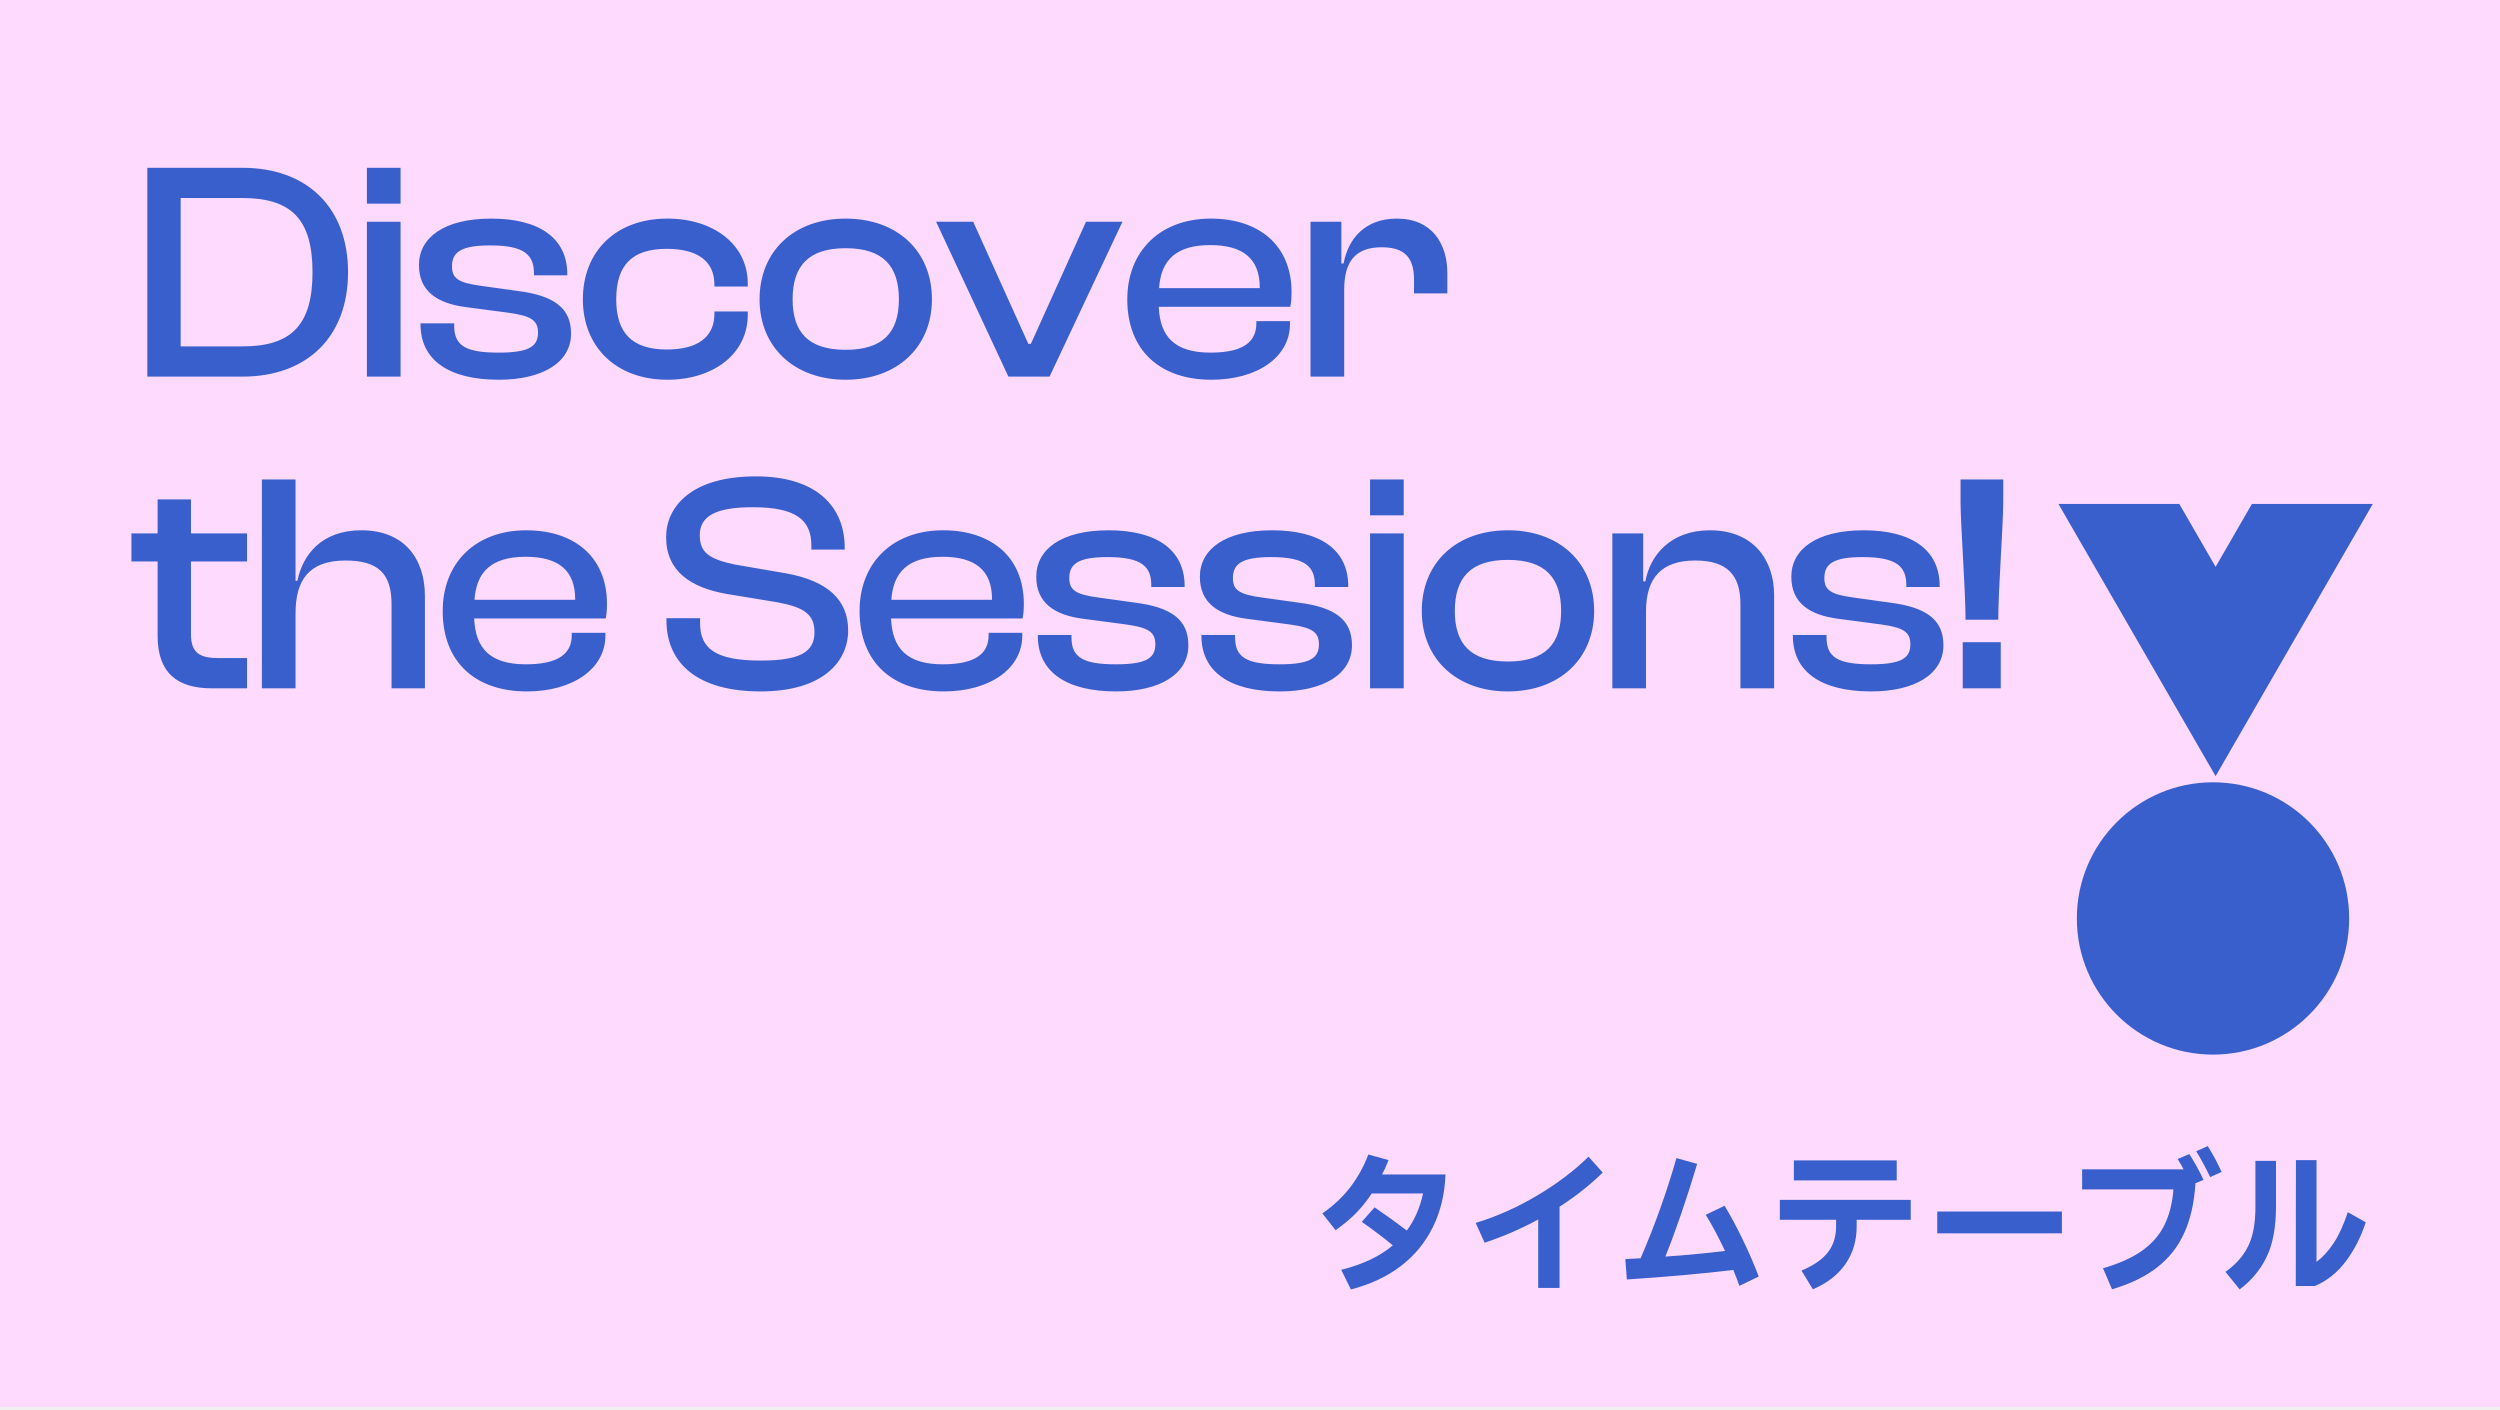
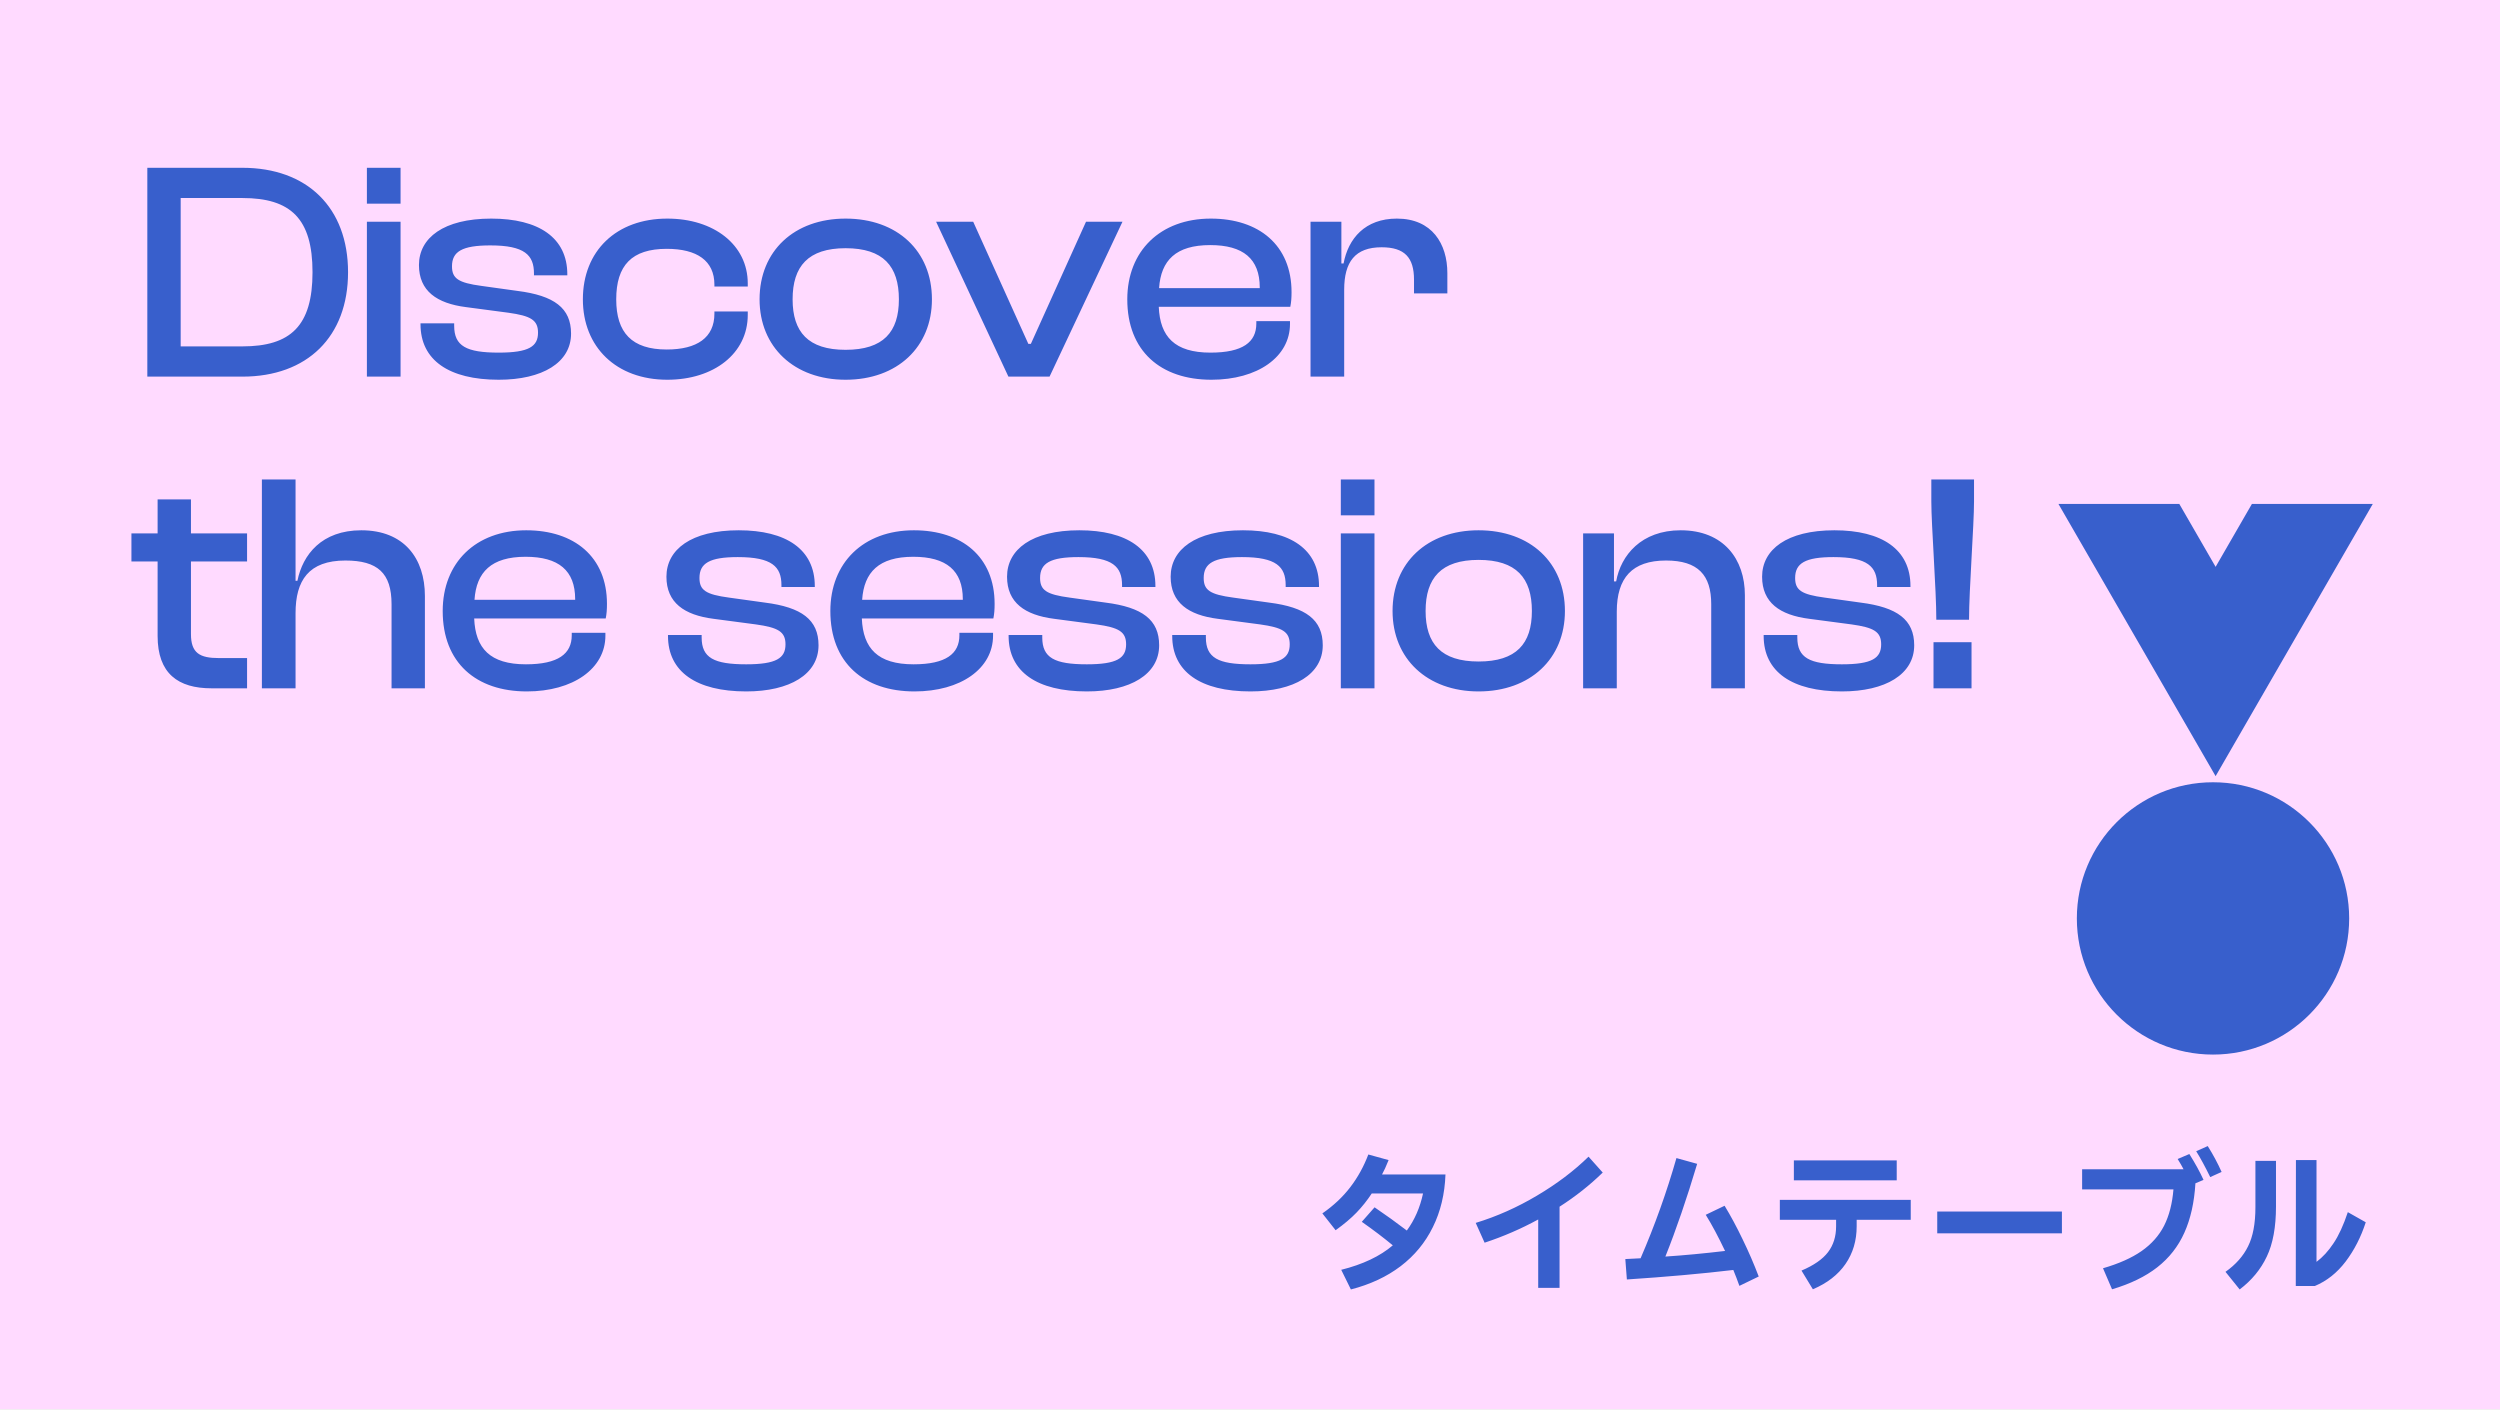
<svg xmlns="http://www.w3.org/2000/svg" width="385" height="217" viewBox="0 0 385 217" fill="none">
-   <g clip-path="url(#clip0_5956_26394)">
-     <rect width="385" height="216.703" fill="#FFDAFF" />
-     <path d="M37.328 58H22.688V25.84H37.328C47.312 25.84 53.6 31.984 53.6 41.92C53.6 51.856 47.312 58 37.328 58ZM37.328 30.496H27.824V53.344H37.328C44.768 53.344 48.128 50.176 48.128 41.92C48.128 33.664 44.768 30.496 37.328 30.496ZM61.687 31.36H56.502V25.84H61.687V31.36ZM61.687 58H56.502V34.144H61.687V58ZM76.807 58.48C69.127 58.48 64.759 55.456 64.759 49.936V49.792H69.943V50.176C69.943 53.296 71.815 54.304 76.807 54.304C81.463 54.304 82.855 53.344 82.855 51.232C82.855 49.264 81.703 48.64 78.295 48.16L71.767 47.296C67.255 46.72 64.519 44.8 64.519 40.816C64.519 36.64 68.311 33.664 75.655 33.664C82.951 33.664 87.367 36.592 87.367 42.256V42.4H82.231V42.112C82.231 39.28 80.791 37.792 75.511 37.792C71.143 37.792 69.607 38.752 69.607 41.008C69.607 42.88 70.567 43.552 74.167 44.032L79.687 44.8C85.351 45.52 87.943 47.44 87.943 51.376C87.943 55.84 83.527 58.48 76.807 58.48ZM102.771 58.48C94.899 58.48 89.763 53.44 89.763 46.096C89.763 38.656 94.899 33.664 102.771 33.664C109.923 33.664 115.155 37.696 115.155 43.648V44.128H110.019V43.84C110.019 40.144 107.331 38.32 102.675 38.32C97.299 38.32 94.899 40.864 94.899 46.096C94.899 51.232 97.299 53.824 102.675 53.824C107.331 53.824 110.019 52 110.019 48.304V47.968H115.155V48.496C115.155 54.448 109.923 58.48 102.771 58.48ZM130.221 58.48C122.301 58.48 116.973 53.44 116.973 46.096C116.973 38.656 122.301 33.664 130.221 33.664C138.189 33.664 143.517 38.656 143.517 46.096C143.517 53.44 138.189 58.48 130.221 58.48ZM130.221 53.872C136.029 53.872 138.429 51.136 138.429 46.096C138.429 41.008 136.029 38.224 130.221 38.224C124.461 38.224 122.061 41.008 122.061 46.096C122.061 51.136 124.461 53.872 130.221 53.872ZM161.631 58H155.295L144.159 34.144H149.871L158.367 52.96H158.751L167.247 34.144H172.863L161.631 58ZM186.562 58.48C178.738 58.48 173.602 54.064 173.602 46.096C173.602 38.656 178.69 33.664 186.466 33.664C193.858 33.664 198.898 37.744 198.898 44.992C198.898 45.856 198.85 46.528 198.706 47.248H178.45C178.642 51.856 180.898 54.304 186.418 54.304C191.41 54.304 193.474 52.672 193.474 49.84V49.456H198.658V49.888C198.658 54.976 193.666 58.48 186.562 58.48ZM186.37 37.744C181.09 37.744 178.786 40.096 178.498 44.368H194.002V44.272C194.002 39.856 191.458 37.744 186.37 37.744ZM207.005 58H201.821V34.144H206.573V40.576H206.909C207.629 36.736 210.221 33.664 215.117 33.664C220.541 33.664 222.893 37.552 222.893 42.064V45.184H217.757V43.072C217.757 39.664 216.317 38.08 212.765 38.08C208.685 38.08 207.005 40.336 207.005 44.608V58ZM38.048 106H32.576C27.44 106 24.272 103.744 24.272 97.936V86.464H20.24V82.144H24.272V76.912H29.408V82.144H38.048V86.464H29.408V97.648C29.408 100.576 30.752 101.344 33.728 101.344H38.048V106ZM45.515 106H40.331V73.84H45.515V89.44H45.803C46.619 85.408 49.547 81.664 55.643 81.664C62.219 81.664 65.435 85.984 65.435 91.792V106H60.299V93.04C60.299 88.24 58.139 86.32 53.195 86.32C47.531 86.32 45.515 89.392 45.515 94.432V106ZM81.136 106.48C73.312 106.48 68.176 102.064 68.176 94.096C68.176 86.656 73.264 81.664 81.04 81.664C88.432 81.664 93.472 85.744 93.472 92.992C93.472 93.856 93.424 94.528 93.28 95.248H73.024C73.216 99.856 75.472 102.304 80.992 102.304C85.984 102.304 88.048 100.672 88.048 97.84V97.456H93.232V97.888C93.232 102.976 88.24 106.48 81.136 106.48ZM80.944 85.744C75.664 85.744 73.36 88.096 73.072 92.368H88.576V92.272C88.576 87.856 86.032 85.744 80.944 85.744ZM117.126 106.48C107.526 106.48 102.63 102.256 102.63 95.488V95.2H107.814V95.968C107.814 99.808 110.07 101.728 117.126 101.728C123.27 101.728 125.43 100.384 125.43 97.36C125.43 94.576 123.798 93.52 119.718 92.752L111.846 91.456C106.422 90.496 102.582 88 102.582 82.72C102.582 78.064 106.422 73.36 116.406 73.36C125.814 73.36 130.086 78.064 130.086 84.352V84.64H124.95V84.016C124.95 80.08 122.598 78.112 115.926 78.112C110.07 78.112 107.766 79.552 107.766 82.432C107.766 85.216 109.398 86.128 113.19 86.944L121.014 88.288C127.446 89.44 130.614 92.368 130.614 97.072C130.614 101.968 126.63 106.48 117.126 106.48ZM145.334 106.48C137.51 106.48 132.374 102.064 132.374 94.096C132.374 86.656 137.462 81.664 145.238 81.664C152.63 81.664 157.67 85.744 157.67 92.992C157.67 93.856 157.622 94.528 157.478 95.248H137.222C137.414 99.856 139.67 102.304 145.19 102.304C150.182 102.304 152.246 100.672 152.246 97.84V97.456H157.43V97.888C157.43 102.976 152.438 106.48 145.334 106.48ZM145.142 85.744C139.862 85.744 137.558 88.096 137.27 92.368H152.774V92.272C152.774 87.856 150.23 85.744 145.142 85.744ZM171.873 106.48C164.193 106.48 159.825 103.456 159.825 97.936V97.792H165.009V98.176C165.009 101.296 166.881 102.304 171.873 102.304C176.529 102.304 177.921 101.344 177.921 99.232C177.921 97.264 176.769 96.64 173.361 96.16L166.833 95.296C162.321 94.72 159.585 92.8 159.585 88.816C159.585 84.64 163.377 81.664 170.721 81.664C178.017 81.664 182.433 84.592 182.433 90.256V90.4H177.297V90.112C177.297 87.28 175.857 85.792 170.577 85.792C166.209 85.792 164.673 86.752 164.673 89.008C164.673 90.88 165.633 91.552 169.233 92.032L174.753 92.8C180.417 93.52 183.009 95.44 183.009 99.376C183.009 103.84 178.593 106.48 171.873 106.48ZM197.069 106.48C189.389 106.48 185.021 103.456 185.021 97.936V97.792H190.205V98.176C190.205 101.296 192.077 102.304 197.069 102.304C201.725 102.304 203.117 101.344 203.117 99.232C203.117 97.264 201.965 96.64 198.557 96.16L192.029 95.296C187.517 94.72 184.781 92.8 184.781 88.816C184.781 84.64 188.573 81.664 195.917 81.664C203.213 81.664 207.629 84.592 207.629 90.256V90.4H202.493V90.112C202.493 87.28 201.053 85.792 195.773 85.792C191.405 85.792 189.869 86.752 189.869 89.008C189.869 90.88 190.829 91.552 194.429 92.032L199.949 92.8C205.613 93.52 208.205 95.44 208.205 99.376C208.205 103.84 203.789 106.48 197.069 106.48ZM216.17 79.36H210.986V73.84H216.17V79.36ZM216.17 106H210.986V82.144H216.17V106ZM232.202 106.48C224.282 106.48 218.954 101.44 218.954 94.096C218.954 86.656 224.282 81.664 232.202 81.664C240.17 81.664 245.498 86.656 245.498 94.096C245.498 101.44 240.17 106.48 232.202 106.48ZM232.202 101.872C238.01 101.872 240.41 99.136 240.41 94.096C240.41 89.008 238.01 86.224 232.202 86.224C226.442 86.224 224.042 89.008 224.042 94.096C224.042 99.136 226.442 101.872 232.202 101.872ZM253.484 106H248.3V82.144H253.052V89.536H253.388C254.108 85.504 257.276 81.664 263.324 81.664C269.948 81.664 273.212 86.128 273.212 91.648V106H268.028V93.04C268.028 88.576 266.012 86.32 261.068 86.32C255.836 86.32 253.484 89.008 253.484 94.192V106ZM288.151 106.48C280.471 106.48 276.103 103.456 276.103 97.936V97.792H281.287V98.176C281.287 101.296 283.159 102.304 288.151 102.304C292.807 102.304 294.199 101.344 294.199 99.232C294.199 97.264 293.047 96.64 289.639 96.16L283.111 95.296C278.599 94.72 275.863 92.8 275.863 88.816C275.863 84.64 279.655 81.664 286.999 81.664C294.295 81.664 298.711 84.592 298.711 90.256V90.4H293.575V90.112C293.575 87.28 292.135 85.792 286.855 85.792C282.487 85.792 280.951 86.752 280.951 89.008C280.951 90.88 281.911 91.552 285.511 92.032L291.031 92.8C296.695 93.52 299.287 95.44 299.287 99.376C299.287 103.84 294.871 106.48 288.151 106.48ZM307.732 95.44H302.692C302.692 90.784 301.924 80.896 301.924 77.2V73.84H308.5V77.2C308.5 80.896 307.732 90.832 307.732 95.44ZM308.116 106H302.26V98.896H308.116V106Z" fill="#385FCC" />
-     <path d="M222.604 180.865C222.492 183.889 221.844 186.593 220.66 188.977C219.492 191.361 217.836 193.369 215.692 195.001C213.564 196.617 211.012 197.809 208.036 198.577L206.548 195.553C209.876 194.721 212.524 193.465 214.492 191.785C213.084 190.617 211.492 189.409 209.716 188.161L211.684 185.929C213.428 187.113 215.084 188.305 216.652 189.505C217.852 187.873 218.684 185.969 219.148 183.793H211.252C210.548 184.865 209.764 185.849 208.9 186.745C208.052 187.625 206.98 188.529 205.684 189.457L203.644 186.865C205.356 185.681 206.788 184.337 207.94 182.833C209.092 181.329 210.02 179.649 210.724 177.793L213.844 178.657C213.46 179.617 213.124 180.353 212.836 180.865H222.604ZM246.82 180.577C244.836 182.513 242.62 184.265 240.172 185.833V198.337H236.884V187.801C234.244 189.241 231.492 190.433 228.628 191.377L227.26 188.329C230.508 187.337 233.652 185.937 236.692 184.129C239.748 182.321 242.396 180.321 244.636 178.129L246.82 180.577ZM267.867 198.025C267.579 197.209 267.267 196.393 266.931 195.577C262.083 196.153 256.619 196.641 250.539 197.041L250.299 193.897C250.811 193.881 251.595 193.841 252.651 193.777C254.843 188.705 256.683 183.561 258.171 178.345L261.363 179.233C259.763 184.593 258.131 189.353 256.467 193.513C259.363 193.321 262.427 193.033 265.659 192.649C264.619 190.457 263.627 188.601 262.683 187.081L265.587 185.689C266.547 187.273 267.475 189.001 268.371 190.873C269.283 192.745 270.107 194.649 270.843 196.585L267.867 198.025ZM276.255 178.705H292.095V181.777H276.255V178.705ZM294.255 184.777V187.849H285.927V188.857C285.927 191.065 285.351 193.001 284.199 194.665C283.063 196.313 281.391 197.609 279.183 198.553L277.431 195.673C279.319 194.873 280.679 193.929 281.511 192.841C282.343 191.753 282.759 190.425 282.759 188.857V187.849H274.095V184.777H294.255ZM317.535 189.937H298.335V186.577H317.535V189.937ZM339.991 176.497C340.807 177.793 341.519 179.121 342.127 180.481L340.375 181.273C339.591 179.673 338.871 178.345 338.215 177.289L339.991 176.497ZM337.159 177.721C338.071 179.177 338.799 180.505 339.343 181.705L338.095 182.233C337.919 185.177 337.351 187.713 336.391 189.841C335.447 191.953 334.055 193.729 332.215 195.169C330.391 196.593 328.071 197.721 325.255 198.553L323.863 195.313C326.295 194.609 328.271 193.729 329.791 192.673C331.327 191.601 332.487 190.297 333.271 188.761C334.055 187.209 334.535 185.345 334.711 183.169H320.647V180.073H336.271C336.031 179.609 335.727 179.081 335.359 178.489L337.159 177.721ZM364.326 188.233C363.59 190.505 362.558 192.521 361.23 194.281C359.902 196.025 358.318 197.281 356.478 198.049H353.55L353.574 178.657H356.742V194.329C357.702 193.609 358.574 192.657 359.358 191.473C360.158 190.289 360.894 188.689 361.566 186.673L364.326 188.233ZM347.334 178.777H350.502V185.809C350.502 188.977 350.03 191.545 349.086 193.513C348.158 195.481 346.766 197.169 344.91 198.577L342.726 195.865C344.31 194.745 345.47 193.433 346.206 191.929C346.958 190.425 347.334 188.425 347.334 185.929V178.777Z" fill="#385FCC" />
-     <path d="M341.204 87.296L346.793 77.609H365.407L341.204 119.527L317 77.609H335.615L341.204 87.296Z" fill="#385FCC" />
-     <path d="M340.804 162.409C352.384 162.409 361.772 153.022 361.772 141.441C361.772 129.861 352.384 120.473 340.804 120.473C329.223 120.473 319.835 129.861 319.835 141.441C319.835 153.022 329.223 162.409 340.804 162.409Z" fill="#385FCC" />
-   </g>
-   <defs>
-     <clipPath id="clip0_5956_26394">
-       <rect width="385" height="216.703" fill="white" />
-     </clipPath>
-   </defs>
+   <rect width="385" height="217" fill="#FFDAFF" />
+   <path d="M37.328 58H22.688V25.84H37.328C47.312 25.84 53.6 31.984 53.6 41.92C53.6 51.856 47.312 58 37.328 58ZM37.328 30.496H27.824V53.344H37.328C44.768 53.344 48.128 50.176 48.128 41.92C48.128 33.664 44.768 30.496 37.328 30.496ZM61.687 31.36H56.502V25.84H61.687V31.36ZM61.687 58H56.502V34.144H61.687V58ZM76.807 58.48C69.127 58.48 64.759 55.456 64.759 49.936V49.792H69.943V50.176C69.943 53.296 71.815 54.304 76.807 54.304C81.463 54.304 82.855 53.344 82.855 51.232C82.855 49.264 81.703 48.64 78.295 48.16L71.767 47.296C67.255 46.72 64.519 44.8 64.519 40.816C64.519 36.64 68.311 33.664 75.655 33.664C82.951 33.664 87.367 36.592 87.367 42.256V42.4H82.231V42.112C82.231 39.28 80.791 37.792 75.511 37.792C71.143 37.792 69.607 38.752 69.607 41.008C69.607 42.88 70.567 43.552 74.167 44.032L79.687 44.8C85.351 45.52 87.943 47.44 87.943 51.376C87.943 55.84 83.527 58.48 76.807 58.48ZM102.771 58.48C94.899 58.48 89.763 53.44 89.763 46.096C89.763 38.656 94.899 33.664 102.771 33.664C109.923 33.664 115.155 37.696 115.155 43.648V44.128H110.019V43.84C110.019 40.144 107.331 38.32 102.675 38.32C97.299 38.32 94.899 40.864 94.899 46.096C94.899 51.232 97.299 53.824 102.675 53.824C107.331 53.824 110.019 52 110.019 48.304V47.968H115.155V48.496C115.155 54.448 109.923 58.48 102.771 58.48ZM130.221 58.48C122.301 58.48 116.973 53.44 116.973 46.096C116.973 38.656 122.301 33.664 130.221 33.664C138.189 33.664 143.517 38.656 143.517 46.096C143.517 53.44 138.189 58.48 130.221 58.48ZM130.221 53.872C136.029 53.872 138.429 51.136 138.429 46.096C138.429 41.008 136.029 38.224 130.221 38.224C124.461 38.224 122.061 41.008 122.061 46.096C122.061 51.136 124.461 53.872 130.221 53.872ZM161.631 58H155.295L144.159 34.144H149.871L158.367 52.96H158.751L167.247 34.144H172.863L161.631 58ZM186.562 58.48C178.738 58.48 173.602 54.064 173.602 46.096C173.602 38.656 178.69 33.664 186.466 33.664C193.858 33.664 198.898 37.744 198.898 44.992C198.898 45.856 198.85 46.528 198.706 47.248H178.45C178.642 51.856 180.898 54.304 186.418 54.304C191.41 54.304 193.474 52.672 193.474 49.84V49.456H198.658V49.888C198.658 54.976 193.666 58.48 186.562 58.48ZM186.37 37.744C181.09 37.744 178.786 40.096 178.498 44.368H194.002V44.272C194.002 39.856 191.458 37.744 186.37 37.744ZM207.005 58H201.821V34.144H206.573V40.576H206.909C207.629 36.736 210.221 33.664 215.117 33.664C220.541 33.664 222.893 37.552 222.893 42.064V45.184H217.757V43.072C217.757 39.664 216.317 38.08 212.765 38.08C208.685 38.08 207.005 40.336 207.005 44.608V58ZM38.048 106H32.576C27.44 106 24.272 103.744 24.272 97.936V86.464H20.24V82.144H24.272V76.912H29.408V82.144H38.048V86.464H29.408V97.648C29.408 100.576 30.752 101.344 33.728 101.344H38.048V106ZM45.515 106H40.331V73.84H45.515V89.44H45.803C46.619 85.408 49.547 81.664 55.643 81.664C62.219 81.664 65.435 85.984 65.435 91.792V106H60.299V93.04C60.299 88.24 58.139 86.32 53.195 86.32C47.531 86.32 45.515 89.392 45.515 94.432V106ZM81.136 106.48C73.312 106.48 68.176 102.064 68.176 94.096C68.176 86.656 73.264 81.664 81.04 81.664C88.432 81.664 93.472 85.744 93.472 92.992C93.472 93.856 93.424 94.528 93.28 95.248H73.024C73.216 99.856 75.472 102.304 80.992 102.304C85.984 102.304 88.048 100.672 88.048 97.84V97.456H93.232V97.888C93.232 102.976 88.24 106.48 81.136 106.48ZM80.944 85.744C75.664 85.744 73.36 88.096 73.072 92.368H88.576V92.272C88.576 87.856 86.032 85.744 80.944 85.744ZM114.918 106.48C107.238 106.48 102.87 103.456 102.87 97.936V97.792H108.054V98.176C108.054 101.296 109.926 102.304 114.918 102.304C119.574 102.304 120.966 101.344 120.966 99.232C120.966 97.264 119.814 96.64 116.406 96.16L109.878 95.296C105.366 94.72 102.63 92.8 102.63 88.816C102.63 84.64 106.422 81.664 113.766 81.664C121.062 81.664 125.478 84.592 125.478 90.256V90.4H120.342V90.112C120.342 87.28 118.902 85.792 113.622 85.792C109.254 85.792 107.718 86.752 107.718 89.008C107.718 90.88 108.678 91.552 112.278 92.032L117.798 92.8C123.462 93.52 126.054 95.44 126.054 99.376C126.054 103.84 121.638 106.48 114.918 106.48ZM140.834 106.48C133.01 106.48 127.874 102.064 127.874 94.096C127.874 86.656 132.962 81.664 140.738 81.664C148.13 81.664 153.17 85.744 153.17 92.992C153.17 93.856 153.122 94.528 152.978 95.248H132.722C132.914 99.856 135.17 102.304 140.69 102.304C145.682 102.304 147.746 100.672 147.746 97.84V97.456H152.93V97.888C152.93 102.976 147.938 106.48 140.834 106.48ZM140.642 85.744C135.362 85.744 133.058 88.096 132.77 92.368H148.274V92.272C148.274 87.856 145.73 85.744 140.642 85.744ZM167.373 106.48C159.693 106.48 155.325 103.456 155.325 97.936V97.792H160.509V98.176C160.509 101.296 162.381 102.304 167.373 102.304C172.029 102.304 173.421 101.344 173.421 99.232C173.421 97.264 172.269 96.64 168.861 96.16L162.333 95.296C157.821 94.72 155.085 92.8 155.085 88.816C155.085 84.64 158.877 81.664 166.221 81.664C173.517 81.664 177.933 84.592 177.933 90.256V90.4H172.797V90.112C172.797 87.28 171.357 85.792 166.077 85.792C161.709 85.792 160.173 86.752 160.173 89.008C160.173 90.88 161.133 91.552 164.733 92.032L170.253 92.8C175.917 93.52 178.509 95.44 178.509 99.376C178.509 103.84 174.093 106.48 167.373 106.48ZM192.569 106.48C184.889 106.48 180.521 103.456 180.521 97.936V97.792H185.705V98.176C185.705 101.296 187.577 102.304 192.569 102.304C197.225 102.304 198.617 101.344 198.617 99.232C198.617 97.264 197.465 96.64 194.057 96.16L187.529 95.296C183.017 94.72 180.281 92.8 180.281 88.816C180.281 84.64 184.073 81.664 191.417 81.664C198.713 81.664 203.129 84.592 203.129 90.256V90.4H197.993V90.112C197.993 87.28 196.553 85.792 191.273 85.792C186.905 85.792 185.369 86.752 185.369 89.008C185.369 90.88 186.329 91.552 189.929 92.032L195.449 92.8C201.113 93.52 203.705 95.44 203.705 99.376C203.705 103.84 199.289 106.48 192.569 106.48ZM211.67 79.36H206.486V73.84H211.67V79.36ZM211.67 106H206.486V82.144H211.67V106ZM227.702 106.48C219.782 106.48 214.454 101.44 214.454 94.096C214.454 86.656 219.782 81.664 227.702 81.664C235.67 81.664 240.998 86.656 240.998 94.096C240.998 101.44 235.67 106.48 227.702 106.48ZM227.702 101.872C233.51 101.872 235.91 99.136 235.91 94.096C235.91 89.008 233.51 86.224 227.702 86.224C221.942 86.224 219.542 89.008 219.542 94.096C219.542 99.136 221.942 101.872 227.702 101.872ZM248.984 106H243.8V82.144H248.552V89.536H248.888C249.608 85.504 252.776 81.664 258.824 81.664C265.448 81.664 268.712 86.128 268.712 91.648V106H263.528V93.04C263.528 88.576 261.512 86.32 256.568 86.32C251.336 86.32 248.984 89.008 248.984 94.192V106ZM283.651 106.48C275.971 106.48 271.603 103.456 271.603 97.936V97.792H276.787V98.176C276.787 101.296 278.659 102.304 283.651 102.304C288.307 102.304 289.699 101.344 289.699 99.232C289.699 97.264 288.547 96.64 285.139 96.16L278.611 95.296C274.099 94.72 271.363 92.8 271.363 88.816C271.363 84.64 275.155 81.664 282.499 81.664C289.795 81.664 294.211 84.592 294.211 90.256V90.4H289.075V90.112C289.075 87.28 287.635 85.792 282.355 85.792C277.987 85.792 276.451 86.752 276.451 89.008C276.451 90.88 277.411 91.552 281.011 92.032L286.531 92.8C292.195 93.52 294.787 95.44 294.787 99.376C294.787 103.84 290.371 106.48 283.651 106.48ZM303.232 95.44H298.192C298.192 90.784 297.424 80.896 297.424 77.2V73.84H304V77.2C304 80.896 303.232 90.832 303.232 95.44ZM303.616 106H297.76V98.896H303.616V106Z" fill="#385FCC" />
+   <path d="M222.604 180.863C222.492 183.887 221.844 186.591 220.66 188.975C219.492 191.359 217.836 193.367 215.692 194.999C213.564 196.615 211.012 197.807 208.036 198.575L206.548 195.551C209.876 194.719 212.524 193.463 214.492 191.783C213.084 190.615 211.492 189.407 209.716 188.159L211.684 185.927C213.428 187.111 215.084 188.303 216.652 189.503C217.852 187.871 218.684 185.967 219.148 183.791H211.252C210.548 184.863 209.764 185.847 208.9 186.743C208.052 187.623 206.98 188.527 205.684 189.455L203.644 186.863C205.356 185.679 206.788 184.335 207.94 182.831C209.092 181.327 210.02 179.647 210.724 177.791L213.844 178.655C213.46 179.615 213.124 180.351 212.836 180.863H222.604ZM246.82 180.575C244.836 182.511 242.62 184.263 240.172 185.831V198.335H236.884V187.799C234.244 189.239 231.492 190.431 228.628 191.375L227.26 188.327C230.508 187.335 233.652 185.935 236.692 184.127C239.748 182.319 242.396 180.319 244.636 178.127L246.82 180.575ZM267.867 198.023C267.579 197.207 267.267 196.391 266.931 195.575C262.083 196.151 256.619 196.639 250.539 197.039L250.299 193.895C250.811 193.879 251.595 193.839 252.651 193.775C254.843 188.703 256.683 183.559 258.171 178.343L261.363 179.231C259.763 184.591 258.131 189.351 256.467 193.511C259.363 193.319 262.427 193.031 265.659 192.647C264.619 190.455 263.627 188.599 262.683 187.079L265.587 185.687C266.547 187.271 267.475 188.999 268.371 190.871C269.283 192.743 270.107 194.647 270.843 196.583L267.867 198.023ZM276.255 178.703H292.095V181.775H276.255V178.703ZM294.255 184.775V187.847H285.927V188.855C285.927 191.063 285.351 192.999 284.199 194.663C283.063 196.311 281.391 197.607 279.183 198.551L277.431 195.671C279.319 194.871 280.679 193.927 281.511 192.839C282.343 191.751 282.759 190.423 282.759 188.855V187.847H274.095V184.775H294.255ZM317.535 189.935H298.335V186.575H317.535V189.935ZM339.991 176.495C340.807 177.791 341.519 179.119 342.127 180.479L340.375 181.271C339.591 179.671 338.871 178.343 338.215 177.287L339.991 176.495ZM337.159 177.719C338.071 179.175 338.799 180.503 339.343 181.703L338.095 182.231C337.919 185.175 337.351 187.711 336.391 189.839C335.447 191.951 334.055 193.727 332.215 195.167C330.391 196.591 328.071 197.719 325.255 198.551L323.863 195.311C326.295 194.607 328.271 193.727 329.791 192.671C331.327 191.599 332.487 190.295 333.271 188.759C334.055 187.207 334.535 185.343 334.711 183.167H320.647V180.071H336.271C336.031 179.607 335.727 179.079 335.359 178.487L337.159 177.719ZM364.326 188.231C363.59 190.503 362.558 192.519 361.23 194.279C359.902 196.023 358.318 197.279 356.478 198.047H353.55L353.574 178.655H356.742V194.327C357.702 193.607 358.574 192.655 359.358 191.471C360.158 190.287 360.894 188.687 361.566 186.671L364.326 188.231ZM347.334 178.775H350.502V185.807C350.502 188.975 350.03 191.543 349.086 193.511C348.158 195.479 346.766 197.167 344.91 198.575L342.726 195.863C344.31 194.743 345.47 193.431 346.206 191.927C346.958 190.423 347.334 188.423 347.334 185.927V178.775Z" fill="#385FCC" />
+   <path d="M341.204 87.296L346.793 77.609H365.407L341.204 119.527L317 77.609H335.615L341.204 87.296Z" fill="#385FCC" />
+   <path d="M340.804 162.405C352.384 162.405 361.772 153.018 361.772 141.437C361.772 129.857 352.384 120.469 340.804 120.469C329.223 120.469 319.835 129.857 319.835 141.437C319.835 153.018 329.223 162.405 340.804 162.405Z" fill="#385FCC" />
</svg>
